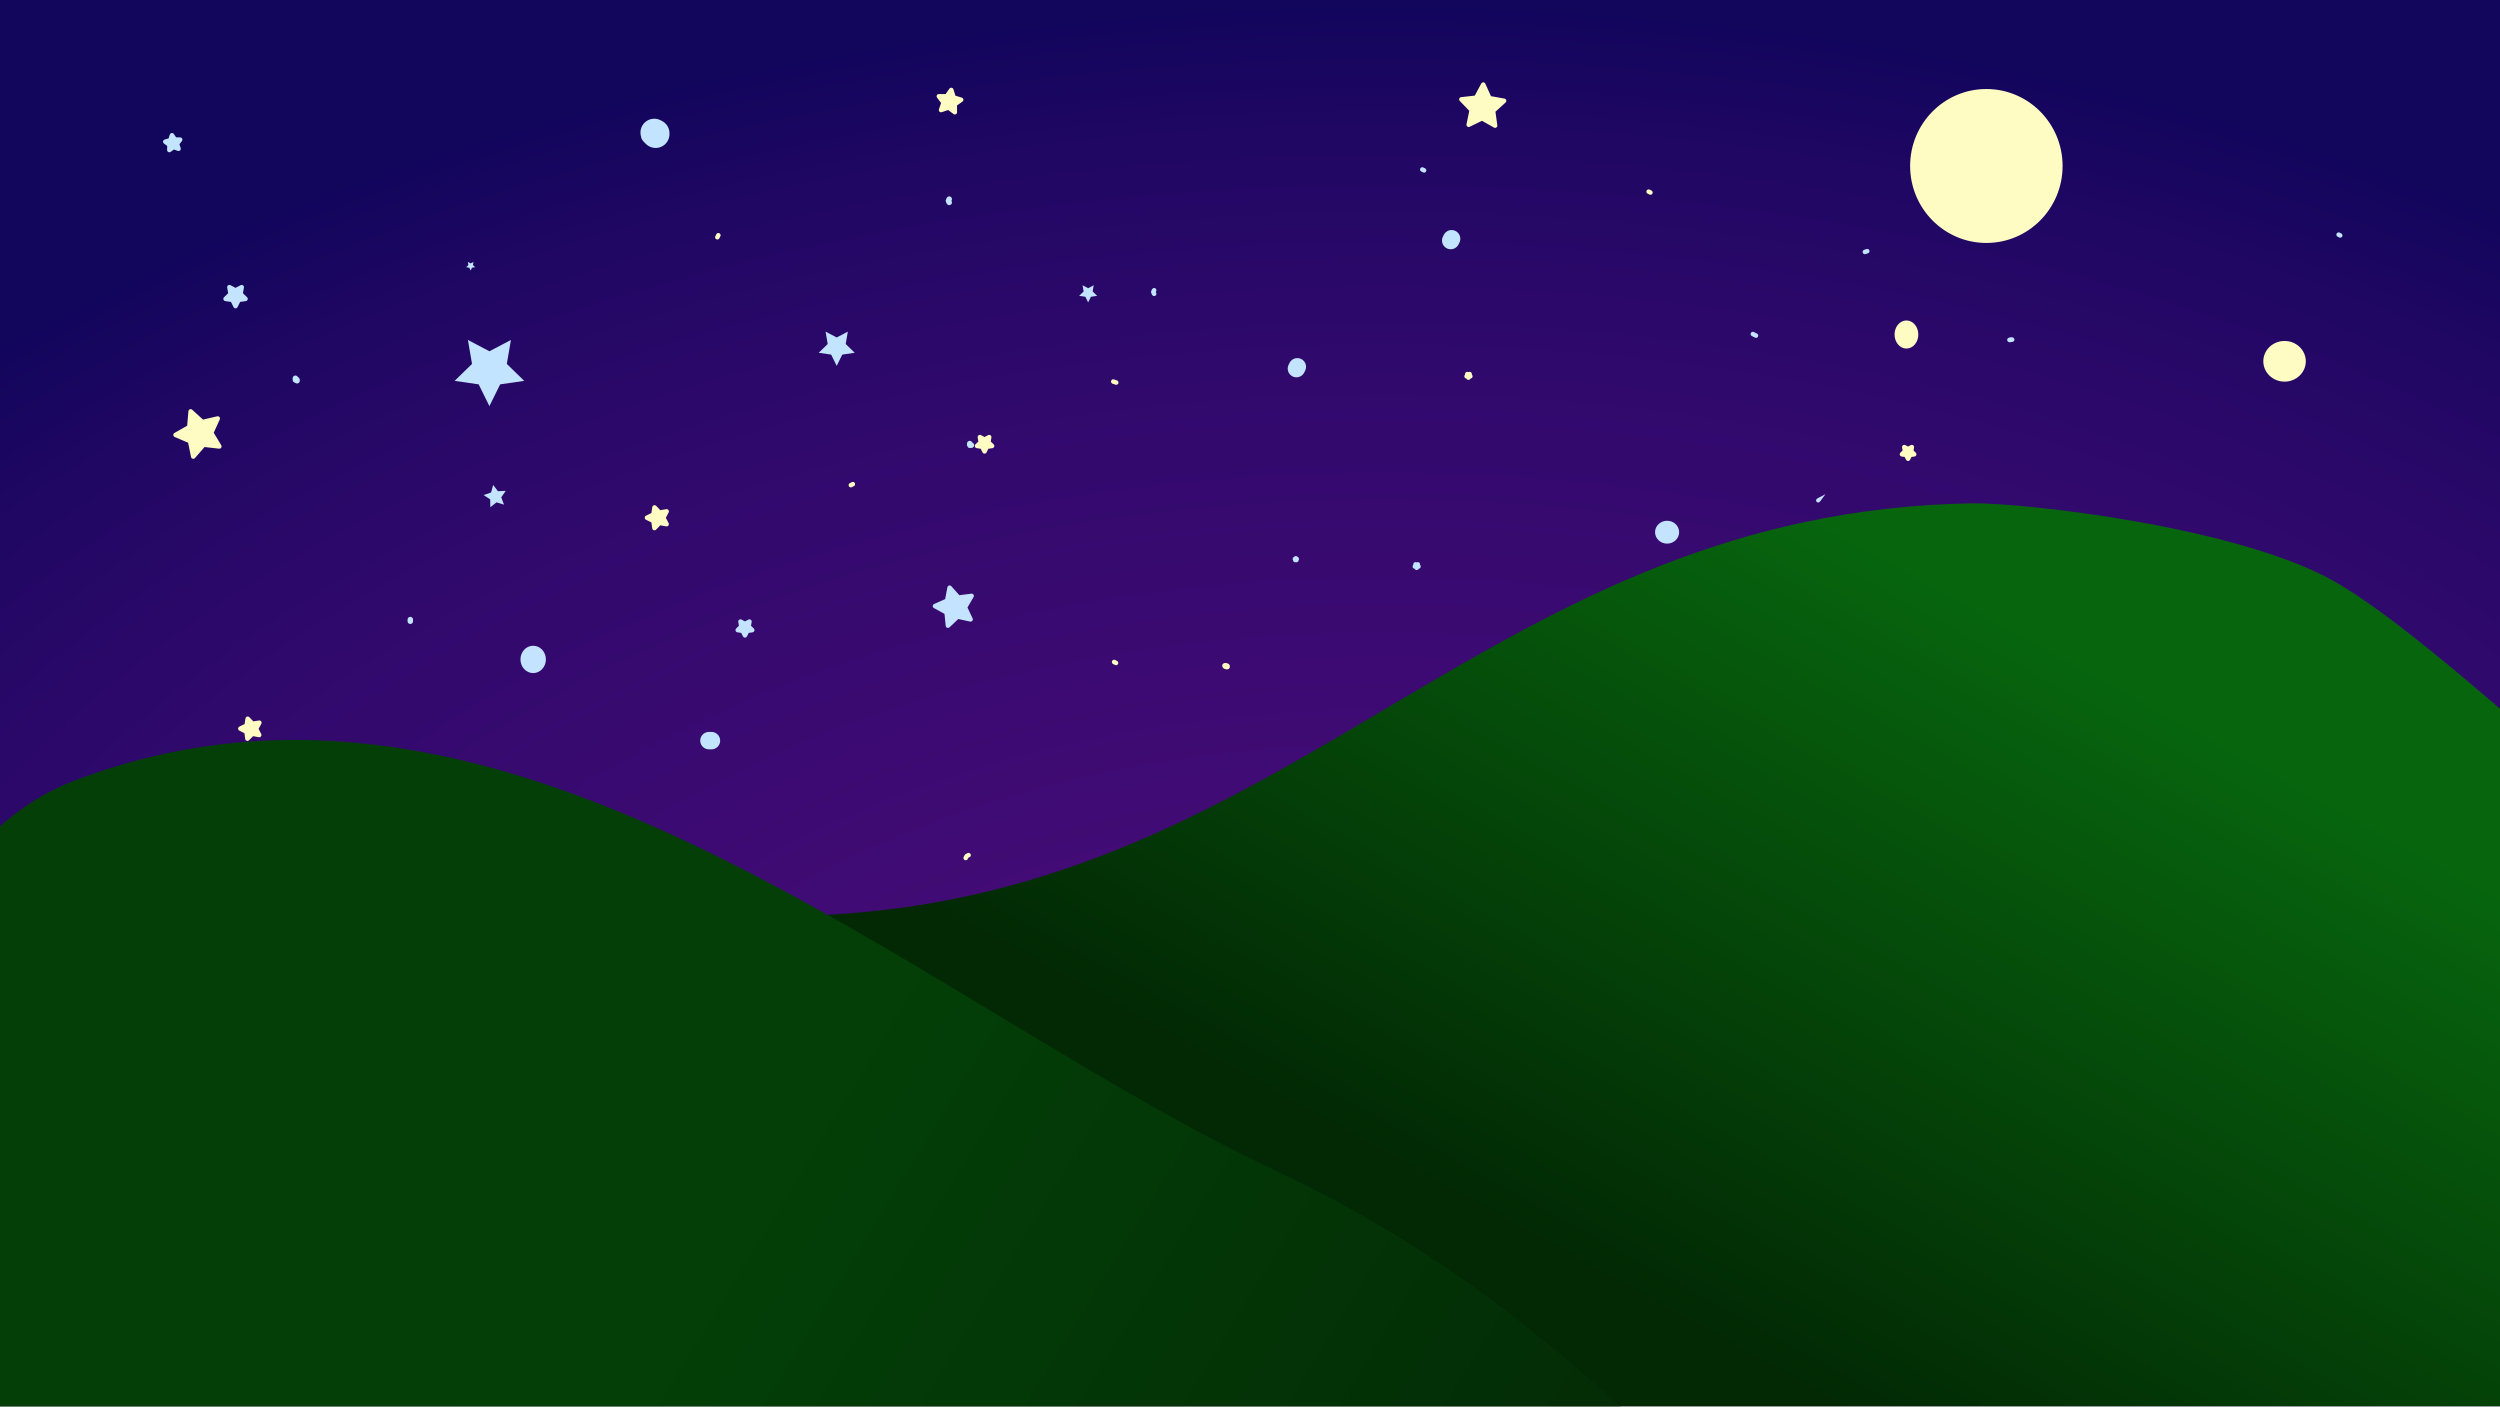
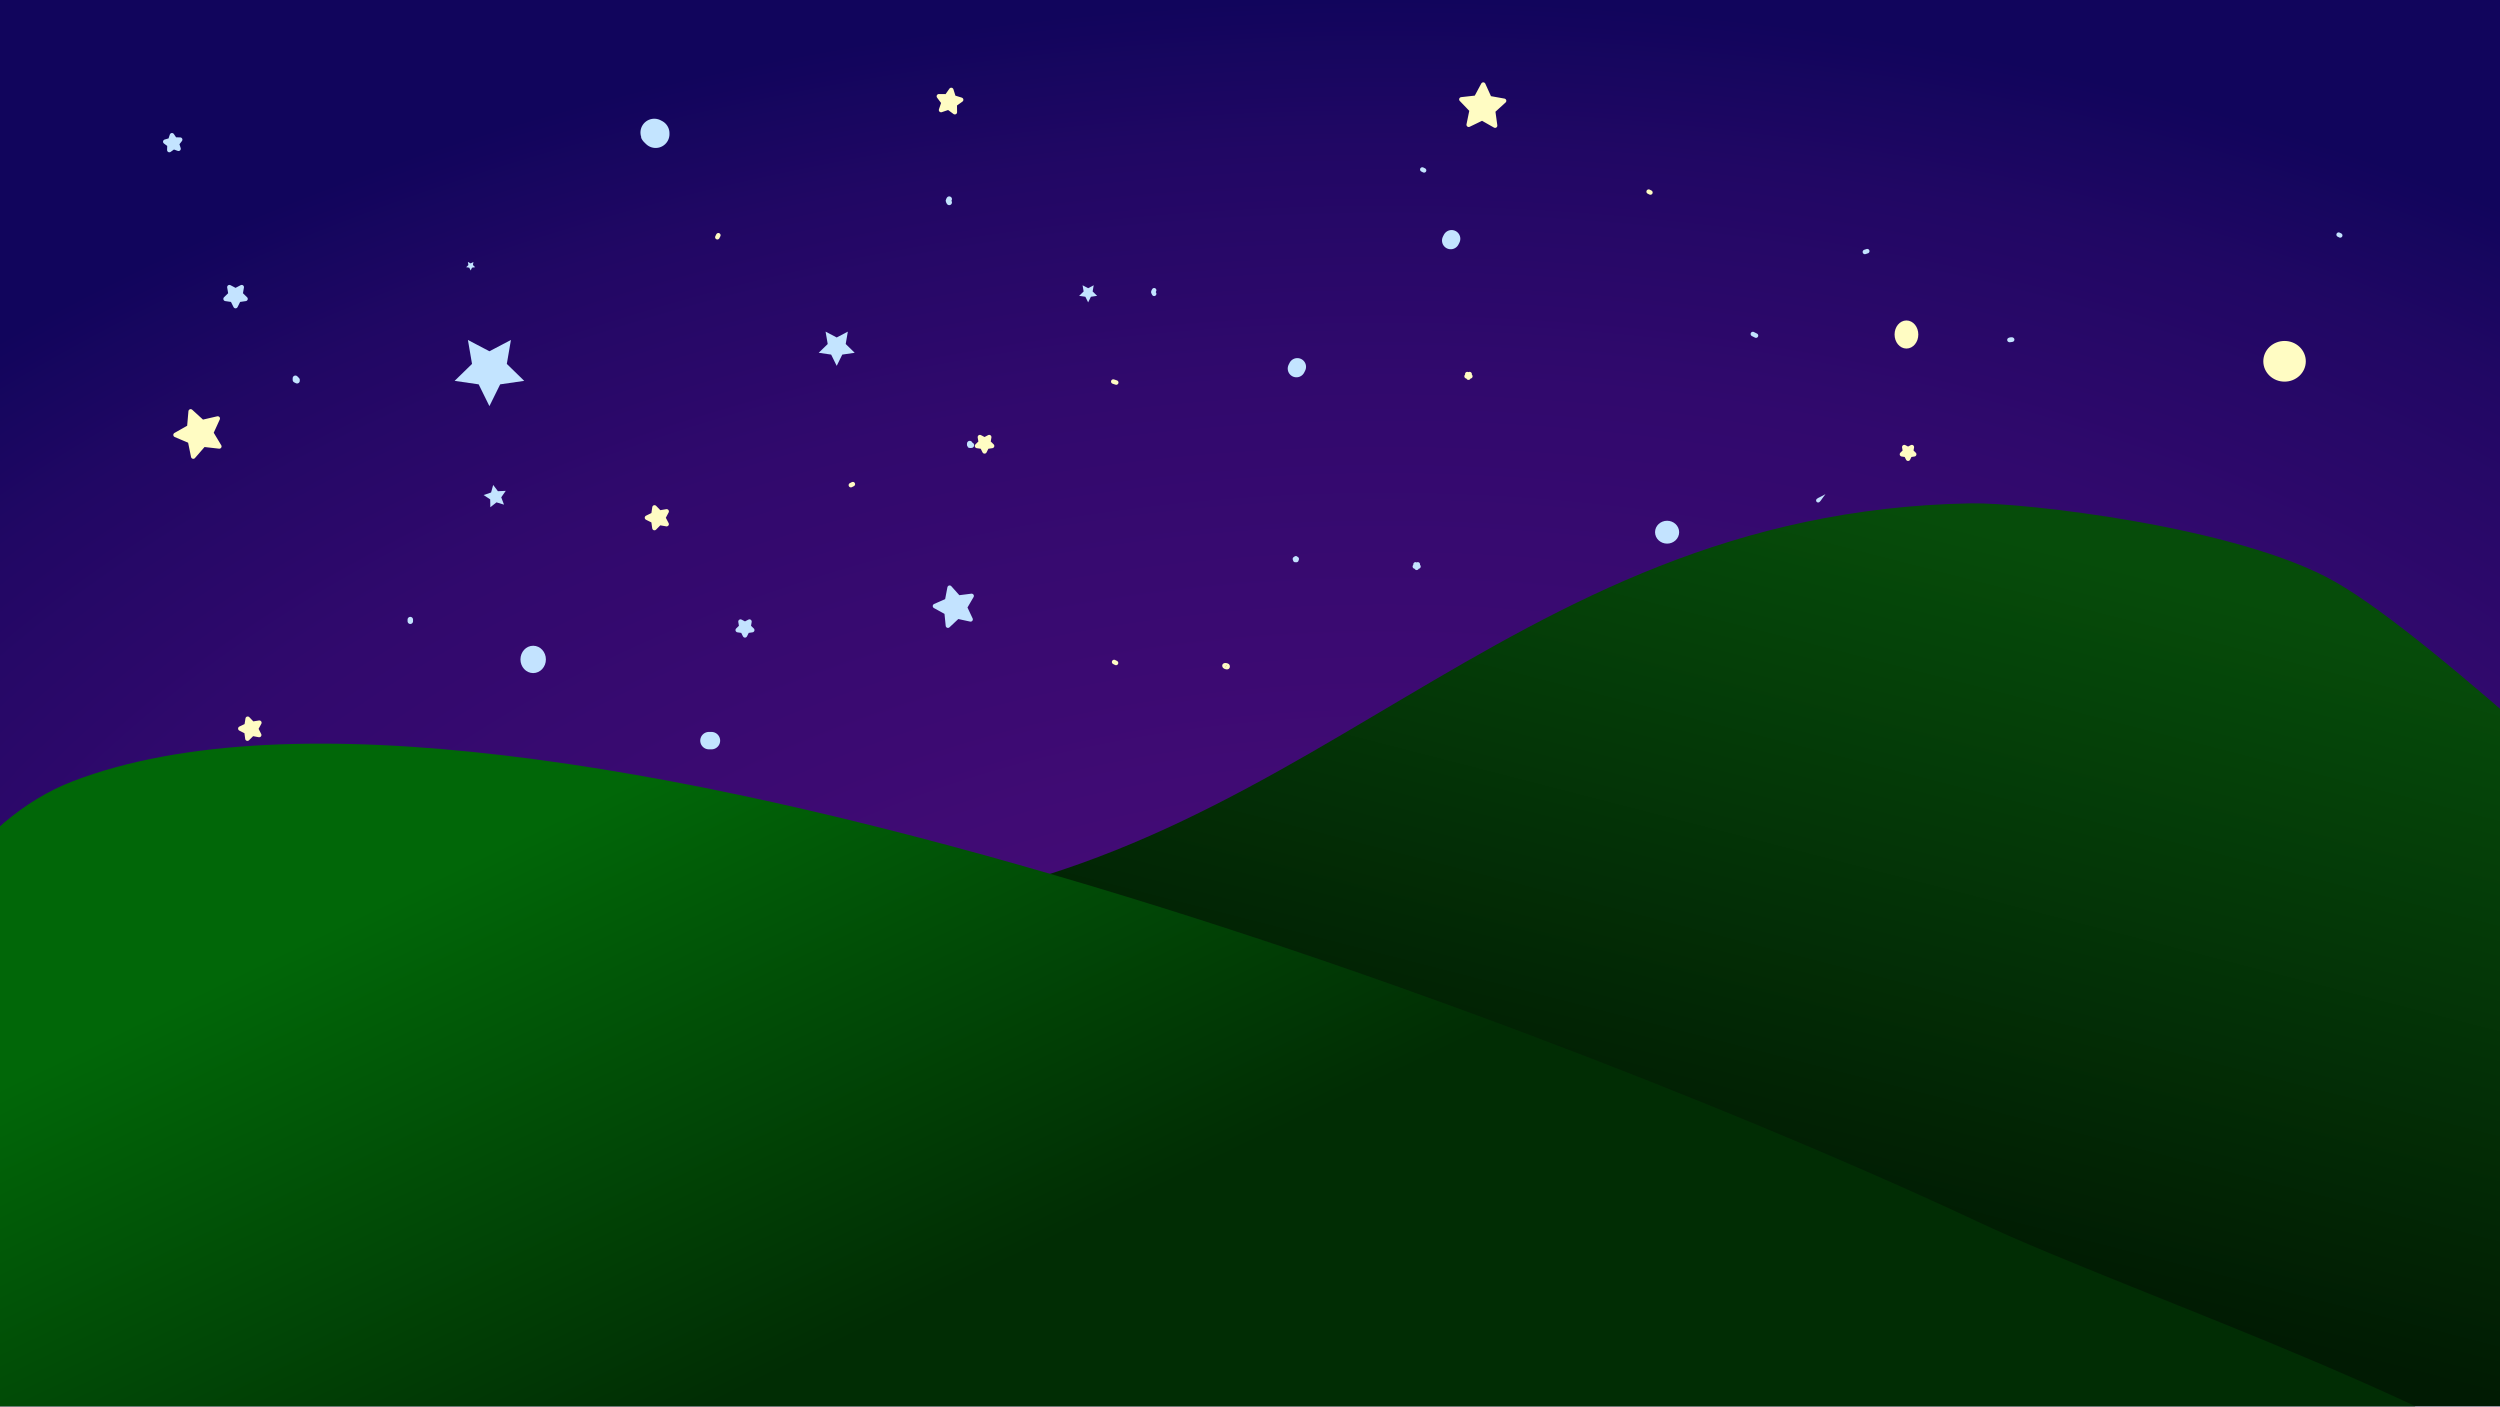
<svg xmlns="http://www.w3.org/2000/svg" xmlns:ns1="http://vectornator.io" height="100%" stroke-miterlimit="10" style="fill-rule:nonzero;clip-rule:evenodd;stroke-linecap:round;stroke-linejoin:round;" version="1.1" viewBox="0 0 3840 2160" width="100%" xml:space="preserve">
  <defs>
    <radialGradient cx="1224.06" cy="1885.94" gradientTransform="matrix(1.66505 0 0 1.05855 89.1293 13.8322)" gradientUnits="userSpaceOnUse" id="RadialGradient" r="1928.13">
      <stop offset="0" stop-color="#500c5a" />
      <stop offset="0.362" stop-color="#420b75" />
      <stop offset="0.698" stop-color="#31096d" />
      <stop offset="0.874" stop-color="#210764" />
      <stop offset="0.986" stop-color="#11055c" />
    </radialGradient>
-     <linearGradient gradientTransform="matrix(1.51369 0 0 1.68347 46.3285 -773.17)" gradientUnits="userSpaceOnUse" id="LinearGradient" x1="1713.16" x2="1388.29" y1="880.843" y2="1535.43">
-       <stop offset="0" stop-color="#07650e" />
-       <stop offset="1" stop-color="#022804" />
+     <linearGradient gradientTransform="matrix(1.51369 0 0 1.68347 46.3285 -773.17)" gradientUnits="userSpaceOnUse" id="LinearGradient" x1="1713.16" x2="1565.56" y1="880.843" y2="1518.2">
+       <stop offset="0" stop-color="#064c0a" />
+       <stop offset="1" stop-color="#011b03" />
    </linearGradient>
-     <linearGradient gradientTransform="matrix(1 0 0 1 0 0)" gradientUnits="userSpaceOnUse" id="LinearGradient_2" x1="278.829" x2="3450.37" y1="761.118" y2="2706.52">
-       <stop offset="0.355" stop-color="#033f07" />
-       <stop offset="1" stop-color="#041c05" />
+     <linearGradient gradientTransform="matrix(1 0 0 1 0 0)" gradientUnits="userSpaceOnUse" id="LinearGradient_2" x1="665.92" x2="1065.42" y1="1346.57" y2="2173.19">
+       <stop offset="0" stop-color="#016708" />
+       <stop offset="1" stop-color="#012d04" />
    </linearGradient>
  </defs>
  <clipPath id="ArtboardFrame">
    <rect height="2160" width="3840" x="0" y="0" />
  </clipPath>
  <g clip-path="url(#ArtboardFrame)" id="Layer-2" ns1:layerName="Layer 2">
    <path d="M-114.649-116.773C-227.132-108.827 184.753-159.735 237.166-166.237C510.452-200.138 756.255-214.528 1032.13-222.153C1828.68-244.171 2608.58-250.477 3396.74-164.086C3578.33-144.182 4090.59-140.444 4154.5 5.813C4347.16 446.764 4454.67 1806.51 3968.44 2141.39C3477.36 2479.61 2668.44 2488.47 2003.01 2550.01C1618.3 2585.58 235.076 2658.36-104.501 2442.48" fill="url(#RadialGradient)" fill-rule="evenodd" opacity="1" stroke="none" />
  </g>
  <g id="Layer-1" ns1:layerName="Layer 1">
    <path d="M1285.18 561.966L1276.64 544.653L1257.53 541.877L1271.36 528.401L1268.09 509.372L1285.18 518.356L1302.27 509.372L1299.01 528.401L1312.83 541.877L1293.73 544.653L1285.18 561.966Z" fill="#c3e4ff" fill-rule="evenodd" opacity="1" stroke="none" />
    <path d="M753.153 779.125L752.942 767.06L742.884 760.395L754.293 756.465L757.524 744.84L764.786 754.476L776.841 753.956L769.921 763.841L774.14 775.146L762.601 771.619L753.153 779.125Z" fill="#c3e4ff" fill-rule="evenodd" opacity="1" stroke="none" />
    <path d="M1671.38 464.468L1667.11 455.811L1657.55 454.423L1664.46 447.685L1662.83 438.171L1671.38 442.663L1679.92 438.171L1678.29 447.685L1685.2 454.423L1675.65 455.811L1671.38 464.468Z" fill="#c3e4ff" fill-rule="evenodd" opacity="1" stroke="none" />
    <path d="M722.918 415.468L720.782 411.14L716.006 410.446L719.462 407.077L718.646 402.32L722.918 404.566L727.19 402.32L726.375 407.077L729.831 410.446L725.054 411.14L722.918 415.468Z" fill="#c3e4ff" fill-rule="evenodd" opacity="1" stroke="none" />
    <path d="M751.748 623.833L735.232 590.368L698.302 585.002L725.025 558.953L718.716 522.172L751.748 539.537L784.78 522.172L778.471 558.953L805.195 585.002L768.264 590.368L751.748 623.833Z" fill="#c3e4ff" fill-rule="evenodd" opacity="1" stroke="none" />
    <path d="M630.224 951.695C630.224 952.541 630.224 953.387 630.224 954.233" fill="#c3e4ff" fill-rule="evenodd" opacity="1" stroke="#c3e4ff" stroke-linecap="round" stroke-linejoin="round" stroke-width="8.417" />
    <path d="M456.281 584.837L453.742 583.568L453.742 581.029L456.281 583.568L456.281 583.568" fill="#c3e4ff" fill-rule="evenodd" opacity="1" stroke="#c3e4ff" stroke-linecap="round" stroke-linejoin="round" stroke-width="8.417" />
    <path d="M1458 305.844C1456.31 309.229 1456.31 307.537 1458 310.922" fill="#c3e4ff" fill-rule="evenodd" opacity="1" stroke="#c3e4ff" stroke-linecap="round" stroke-linejoin="round" stroke-width="8.417" />
    <path d="M1489.53 681.308C1489.53 684.693 1488.69 683.846 1492.07 683.846" fill="#c3e4ff" fill-rule="evenodd" opacity="1" stroke="#c3e4ff" stroke-linecap="round" stroke-linejoin="round" stroke-width="8.417" />
    <path d="M1088.95 1137.62C1090.22 1137.62 1091.49 1137.62 1092.76 1137.62" fill="#c3e4ff" fill-rule="evenodd" opacity="1" stroke="#c3e4ff" stroke-linecap="round" stroke-linejoin="round" stroke-width="26.788" />
    <path d="M1992.69 563.426C1992.24 564.336 1991.78 565.245 1991.33 566.154" fill="#c3e4ff" fill-rule="evenodd" opacity="1" stroke="#c3e4ff" stroke-linecap="round" stroke-linejoin="round" stroke-width="26.788" />
    <path d="M2229.66 366.73C2229.21 367.639 2228.76 368.548 2228.3 369.457" fill="#c3e4ff" fill-rule="evenodd" opacity="1" stroke="#c3e4ff" stroke-linecap="round" stroke-linejoin="round" stroke-width="26.788" />
    <path d="M1007.09 204.673C1003.21 202.734 1003.64 202.59 1007.09 206.037" fill="#c3e4ff" fill-rule="evenodd" opacity="1" stroke="#c3e4ff" stroke-linecap="round" stroke-linejoin="round" stroke-width="42.46" />
    <path d="M2184.66 260.346C2185.57 260.801 2186.47 261.255 2187.38 261.71" fill="#c3e4ff" fill-rule="evenodd" opacity="1" stroke="#c3e4ff" stroke-linecap="round" stroke-linejoin="round" stroke-width="6.94" />
    <path d="M1772.76 445.836C1770.94 449.473 1770.94 447.654 1772.76 451.291" fill="#c3e4ff" fill-rule="evenodd" opacity="1" stroke="#c3e4ff" stroke-linecap="round" stroke-linejoin="round" stroke-width="6.94" />
    <path d="M260.107 230.469L260.364 222.423L253.882 217.65L261.613 215.408L264.15 207.769L268.671 214.429L276.72 214.48L271.783 220.838L274.222 228.509L266.65 225.779L260.107 230.469Z" fill="#c3e4ff" fill-rule="evenodd" opacity="1" stroke="#c3e4ff" stroke-linecap="round" stroke-linejoin="round" stroke-width="6.94" />
    <path d="M1005.26 811.093L1003.69 800.136L993.781 795.214L1003.72 790.339L1005.33 779.39L1013.04 787.334L1023.96 785.488L1018.78 795.273L1023.91 805.082L1013 803.185L1005.26 811.093Z" fill="#fffcc3" fill-rule="evenodd" opacity="1" stroke="#fffcc3" stroke-linecap="round" stroke-linejoin="round" stroke-width="6.94" />
    <path d="M1512.27 693.343L1508.71 686.125L1500.74 684.967L1506.51 679.348L1505.15 671.414L1512.27 675.16L1519.4 671.414L1518.04 679.348L1523.8 684.967L1515.83 686.125L1512.27 693.343Z" fill="#fffcc3" fill-rule="evenodd" opacity="1" stroke="#fffcc3" stroke-linecap="round" stroke-linejoin="round" stroke-width="6.94" />
    <path d="M1445.49 169.009L1449.35 157.568L1442.12 147.903L1454.19 148.037L1461.14 138.167L1464.75 149.691L1476.28 153.256L1466.44 160.245L1466.61 172.318L1456.92 165.113L1445.49 169.009Z" fill="#fffcc3" fill-rule="evenodd" opacity="1" stroke="#fffcc3" stroke-linecap="round" stroke-linejoin="round" stroke-width="6.94" />
    <path d="M2255.55 580.095L2254.66 578.29L2252.67 578.001L2254.11 576.596L2253.77 574.613L2255.55 575.549L2257.33 574.613L2256.99 576.596L2258.43 578.001L2256.44 578.29L2255.55 580.095Z" fill="#fffcc3" fill-rule="evenodd" opacity="1" stroke="#fffcc3" stroke-linecap="round" stroke-linejoin="round" stroke-width="6.94" />
    <path d="M1306.94 745.172C1307.95 744.667 1308.96 744.162 1309.97 743.657" fill="#fffcc3" fill-rule="evenodd" opacity="1" stroke="#fffcc3" stroke-linecap="round" stroke-linejoin="round" stroke-width="6.94" />
    <path d="M1714.53 587.588C1713.02 587.083 1711.5 586.578 1709.99 586.073" fill="#fffcc3" fill-rule="evenodd" opacity="1" stroke="#fffcc3" stroke-linecap="round" stroke-linejoin="round" stroke-width="6.94" />
    <path d="M1103.37 361.346C1102.86 362.356 1102.36 363.366 1101.85 364.376" fill="#fffcc3" fill-rule="evenodd" opacity="1" stroke="#fffcc3" stroke-linecap="round" stroke-linejoin="round" stroke-width="6.94" />
-     <path d="M2937.42 254.948C2937.42 191.572 2988.29 140.195 3051.04 140.195C3113.8 140.195 3164.67 191.572 3164.67 254.948C3164.67 318.324 3113.8 369.701 3051.04 369.701C2988.29 369.701 2937.42 318.324 2937.42 254.948Z" fill="#fffcc3" fill-rule="evenodd" opacity="1" stroke="#fffcc3" stroke-linecap="round" stroke-linejoin="round" stroke-width="6.94" />
    <path d="M1627.99 1836.64C1628.48 1838.1 1628.96 1839.56 1629.45 1841.02" fill="#fffcc3" fill-rule="evenodd" opacity="1" stroke="#fffcc3" stroke-linecap="round" stroke-linejoin="round" stroke-width="6.94" />
    <path d="M1891.03 1260.15C1890.32 1260.86 1888.11 1260.42 1888.11 1259.41C1888.11 1258.04 1889.69 1256.16 1891.03 1256.49C1892.21 1256.79 1891.89 1259.28 1891.03 1260.15Z" fill="#fffcc3" fill-rule="evenodd" opacity="1" stroke="#fffcc3" stroke-linecap="round" stroke-linejoin="round" stroke-width="6.94" />
    <path d="M1483.32 1317.87C1485.27 1313.97 1483.8 1315.43 1487.7 1313.48" fill="#fffcc3" fill-rule="evenodd" opacity="1" stroke="#fffcc3" stroke-linecap="round" stroke-linejoin="round" stroke-width="6.94" />
    <path d="M1885.15 1024.75C1883.52 1024.75 1880.77 1024.19 1880.77 1022.56C1880.77 1021.1 1883.84 1021.91 1885.15 1022.56C1885.8 1022.89 1885.88 1024.75 1885.15 1024.75Z" fill="#fffcc3" fill-rule="evenodd" opacity="1" stroke="#fffcc3" stroke-linecap="round" stroke-linejoin="round" stroke-width="6.94" />
    <path d="M1714.21 1018.3C1713.23 1017.81 1712.26 1017.32 1711.29 1016.83" fill="#fffcc3" fill-rule="evenodd" opacity="1" stroke="#fffcc3" stroke-linecap="round" stroke-linejoin="round" stroke-width="6.94" />
    <path d="M380.06 1134.56L378.669 1123.97L369.161 1119.12L378.797 1114.53L380.475 1103.98L387.821 1111.73L398.366 1110.07L393.271 1119.45L398.11 1128.96L387.614 1127.01L380.06 1134.56Z" fill="#fffcc3" fill-rule="evenodd" opacity="1" stroke="#fffcc3" stroke-linecap="round" stroke-linejoin="round" stroke-width="6.94" />
    <path d="M296.841 701.287L291.991 677.516L269.66 668.035L290.769 656.077L292.885 631.909L310.781 648.29L334.42 642.834L324.371 664.916L336.865 685.712L312.759 682.979L296.841 701.287Z" fill="#fffcc3" fill-rule="evenodd" opacity="1" stroke="#fffcc3" stroke-linecap="round" stroke-linejoin="round" stroke-width="6.94" />
    <path d="M361.813 470.169L357.089 460.597L346.525 459.062L354.169 451.611L352.365 441.09L361.813 446.057L371.261 441.09L369.457 451.611L377.101 459.062L366.537 460.597L361.813 470.169Z" fill="#c3e3ff" fill-rule="evenodd" opacity="1" stroke="#c3e3ff" stroke-linecap="round" stroke-linejoin="round" stroke-width="6.94" />
    <path d="M1456.05 961.003L1454.01 940.727L1436.15 930.913L1454.8 922.706L1458.62 902.688L1472.19 917.892L1492.41 915.334L1482.14 932.937L1490.82 951.375L1470.9 947.05L1456.05 961.003Z" fill="#c3e3ff" fill-rule="evenodd" opacity="1" stroke="#c3e3ff" stroke-linecap="round" stroke-linejoin="round" stroke-width="6.94" />
    <path d="M1144.29 975.916L1140.85 968.955L1133.17 967.838L1138.73 962.419L1137.42 954.768L1144.29 958.38L1151.16 954.768L1149.85 962.419L1155.41 967.838L1147.72 968.955L1144.29 975.916Z" fill="#c3e3ff" fill-rule="evenodd" opacity="1" stroke="#c3e3ff" stroke-linecap="round" stroke-linejoin="round" stroke-width="6.94" />
    <path d="M1990.4 857.549L1990.83 858.419L1991.79 858.558L1991.09 859.236L1991.26 860.192L1990.4 859.741L1989.54 860.192L1989.7 859.236L1989.01 858.558L1989.97 858.419L1990.4 857.549Z" fill="#c3e3ff" fill-rule="evenodd" opacity="1" stroke="#c3e3ff" stroke-linecap="round" stroke-linejoin="round" stroke-width="6.94" />
    <path d="M2175.99 872.162L2175.13 870.422L2173.21 870.142L2174.6 868.788L2174.27 866.875L2175.99 867.778L2177.71 866.875L2177.38 868.788L2178.77 870.142L2176.85 870.422L2175.99 872.162Z" fill="#c3e3ff" fill-rule="evenodd" opacity="1" stroke="#c3e3ff" stroke-linecap="round" stroke-linejoin="round" stroke-width="6.94" />
    <path d="M2057.62 1278.41L2056.76 1276.67L2054.84 1276.39L2056.23 1275.04L2055.9 1273.12L2057.62 1274.03L2059.34 1273.12L2059.01 1275.04L2060.4 1276.39L2058.48 1276.67L2057.62 1278.41Z" fill="#c3e3ff" fill-rule="evenodd" opacity="1" stroke="#c3e3ff" stroke-linecap="round" stroke-linejoin="round" stroke-width="6.94" />
    <path d="M802.884 1012.87C802.884 1003.18 810.081 995.329 818.959 995.329C827.837 995.329 835.034 1003.18 835.034 1012.87C835.034 1022.55 827.837 1030.4 818.959 1030.4C810.081 1030.4 802.884 1022.55 802.884 1012.87Z" fill="#c3e3ff" fill-rule="evenodd" opacity="1" stroke="#c3e3ff" stroke-linecap="round" stroke-linejoin="round" stroke-width="6.94" />
  </g>
  <g clip-path="url(#ArtboardFrame)" id="Layer-3" ns1:layerName="Layer 3">
    <path d="M-69.188 1454.54C-87.542 1393.3 173.333 1381.03 217.213 1381.03C554.499 1381.03 966.379 1428.55 1303.22 1403C2004.15 1349.85 2298.43 786.038 3027.75 773.122C3107.16 771.716 3437.75 808.787 3586.28 893.391C3747.32 985.121 4097.68 1328.65 4153.15 1358.16C4273.6 1422.22 3924.56 1582.26 3918.39 1781.23C3913.36 1943.46 4122.05 1997.51 3895.34 2273.37C3668.63 2549.24 3099.36 2550.44 2811.95 2581.63C2133.91 2655.2 1433.37 2585.22 763.087 2453.67C468.803 2395.91-114.223 2147.94-414.337 2314.83" fill="url(#LinearGradient)" fill-rule="evenodd" opacity="1" stroke="none" />
    <path d="M3479.91 554.953C3479.91 539.614 3492.97 527.179 3509.08 527.179C3525.18 527.179 3538.24 539.614 3538.24 554.953C3538.24 570.292 3525.18 582.727 3509.08 582.727C3492.97 582.727 3479.91 570.292 3479.91 554.953Z" fill="#fffcc3" fill-rule="evenodd" opacity="1" stroke="#fffcc3" stroke-linecap="round" stroke-linejoin="round" stroke-width="6.94" />
    <path d="M2255.94 191.597L2260.56 169.174L2244.71 152.655L2267.46 150.121L2278.28 129.941L2287.72 150.798L2310.25 154.845L2293.33 170.269L2296.45 192.951L2276.55 181.626L2255.94 191.597Z" fill="#fffcc3" fill-rule="evenodd" opacity="1" stroke="#fffcc3" stroke-linecap="round" stroke-linejoin="round" stroke-width="6.94" />
    <path d="M2930.79 704.593L2927.9 698.728L2921.43 697.787L2926.11 693.221L2925 686.774L2930.79 689.818L2936.58 686.774L2935.48 693.221L2940.16 697.787L2933.69 698.728L2930.79 704.593Z" fill="#fffcc3" fill-rule="evenodd" opacity="1" stroke="#fffcc3" stroke-linecap="round" stroke-linejoin="round" stroke-width="6.94" />
    <g opacity="1">
      <path d="M2792.65 768.706C2796.43 765.468 2800.21 762.23 2803.98 758.993" fill="#c3e3ff" fill-rule="evenodd" stroke="none" />
      <path d="M2803.97 759C2801.73 760.222 2799.53 761.453 2797.25 762.594C2795.72 763.359 2794.13 764.003 2792.66 764.875C2792.12 765.192 2791.1 765.948 2790.59 766.312C2789.93 766.88 2789.56 767.663 2789.5 768.469C2789.44 769.275 2789.68 770.088 2790.25 770.75C2791.38 772.074 2793.39 772.229 2794.72 771.094C2795.16 770.651 2796.04 769.763 2796.44 769.281C2797.52 767.957 2798.42 766.488 2799.41 765.094C2800.88 763.016 2802.42 761.022 2803.97 759Z" fill="#c3e3ff" stroke="none" />
    </g>
    <path d="M3594.56 361.633C3593.76 361.23 3592.95 360.828 3592.15 360.426" fill="none" fill-rule="evenodd" opacity="1" stroke="#c3e3ff" stroke-linecap="round" stroke-linejoin="round" stroke-width="6.94" />
    <path d="M2864.47 386.975C2865.68 386.572 2866.88 386.17 2868.09 385.768" fill="none" fill-rule="evenodd" opacity="1" stroke="#c3e3ff" stroke-linecap="round" stroke-linejoin="round" stroke-width="6.94" />
    <path d="M3091.34 521.529C3089.72 521.498 3087.96 521.407 3086.51 522.133C3085.62 522.58 3091.84 521.539 3091.34 521.529Z" fill="none" fill-rule="evenodd" opacity="1" stroke="#c3e3ff" stroke-linecap="round" stroke-linejoin="round" stroke-width="6.94" />
    <path d="M2545.62 817.442C2545.62 809.654 2552.36 803.34 2560.66 803.34C2568.97 803.34 2575.71 809.654 2575.71 817.442C2575.71 825.23 2568.97 831.544 2560.66 831.544C2552.36 831.544 2545.62 825.23 2545.62 817.442Z" fill="#c3e3ff" fill-rule="evenodd" opacity="1" stroke="#c3e3ff" stroke-linecap="round" stroke-linejoin="round" stroke-width="6.94" />
    <path d="M2697.2 515.482C2695.6 514.682 2694 513.881 2692.4 513.08" fill="#c3e3ff" fill-rule="evenodd" opacity="1" stroke="#c3e3ff" stroke-linecap="round" stroke-linejoin="round" stroke-width="6.94" />
    <path d="M2535.03 295.7C2534.13 295.252 2533.24 294.805 2532.34 294.358" fill="#fffcc3" fill-rule="evenodd" opacity="1" stroke="#fffcc3" stroke-linecap="round" stroke-linejoin="round" stroke-width="6.94" />
    <path d="M2913.53 513.808C2913.53 503.801 2920.14 495.688 2928.29 495.688C2936.45 495.688 2943.06 503.801 2943.06 513.808C2943.06 523.815 2936.45 531.928 2928.29 531.928C2920.14 531.928 2913.53 523.815 2913.53 513.808Z" fill="#fffcc3" fill-rule="evenodd" opacity="1" stroke="#fffcc3" stroke-linecap="round" stroke-linejoin="round" stroke-width="6.94" />
  </g>
  <g clip-path="url(#ArtboardFrame)" id="Layer-4" ns1:layerName="Layer 4">
-     <path d="M2680.14 2264.77C2676.2 2256.9 2590.83 2253.24 2569.7 2233.62C2371.08 2049.19 2204.57 1913.54 1958.04 1797.53C1406.64 1538.04 783.064 941.841 111.757 1200.04C-190.087 1316.13-327.729 1886-72.305 2123.18C150.556 2330.12 593.529 2359.21 876.324 2457.32C1131.19 2545.75 1375.36 2740.5 1655.05 2740.5" fill="url(#LinearGradient_2)" fill-rule="evenodd" opacity="1" stroke="none" />
+     <path d="M4241.56 2464.99C4237.62 2457.13 4059.11 2377.23 4037.98 2357.61C3839.37 2173.19 3284.53 1992.65 3038 1876.64C2486.6 1617.16 783.064 941.841 111.757 1200.04C-190.087 1316.13-327.729 1886-72.305 2123.18C150.556 2330.12 593.529 2359.21 876.324 2457.32C1131.19 2545.75 1375.36 2740.5 1655.05 2740.5" fill="url(#LinearGradient_2)" fill-rule="evenodd" opacity="1" stroke="none" />
  </g>
  <g id="Layer-5" ns1:layerName="Layer 5" />
</svg>
